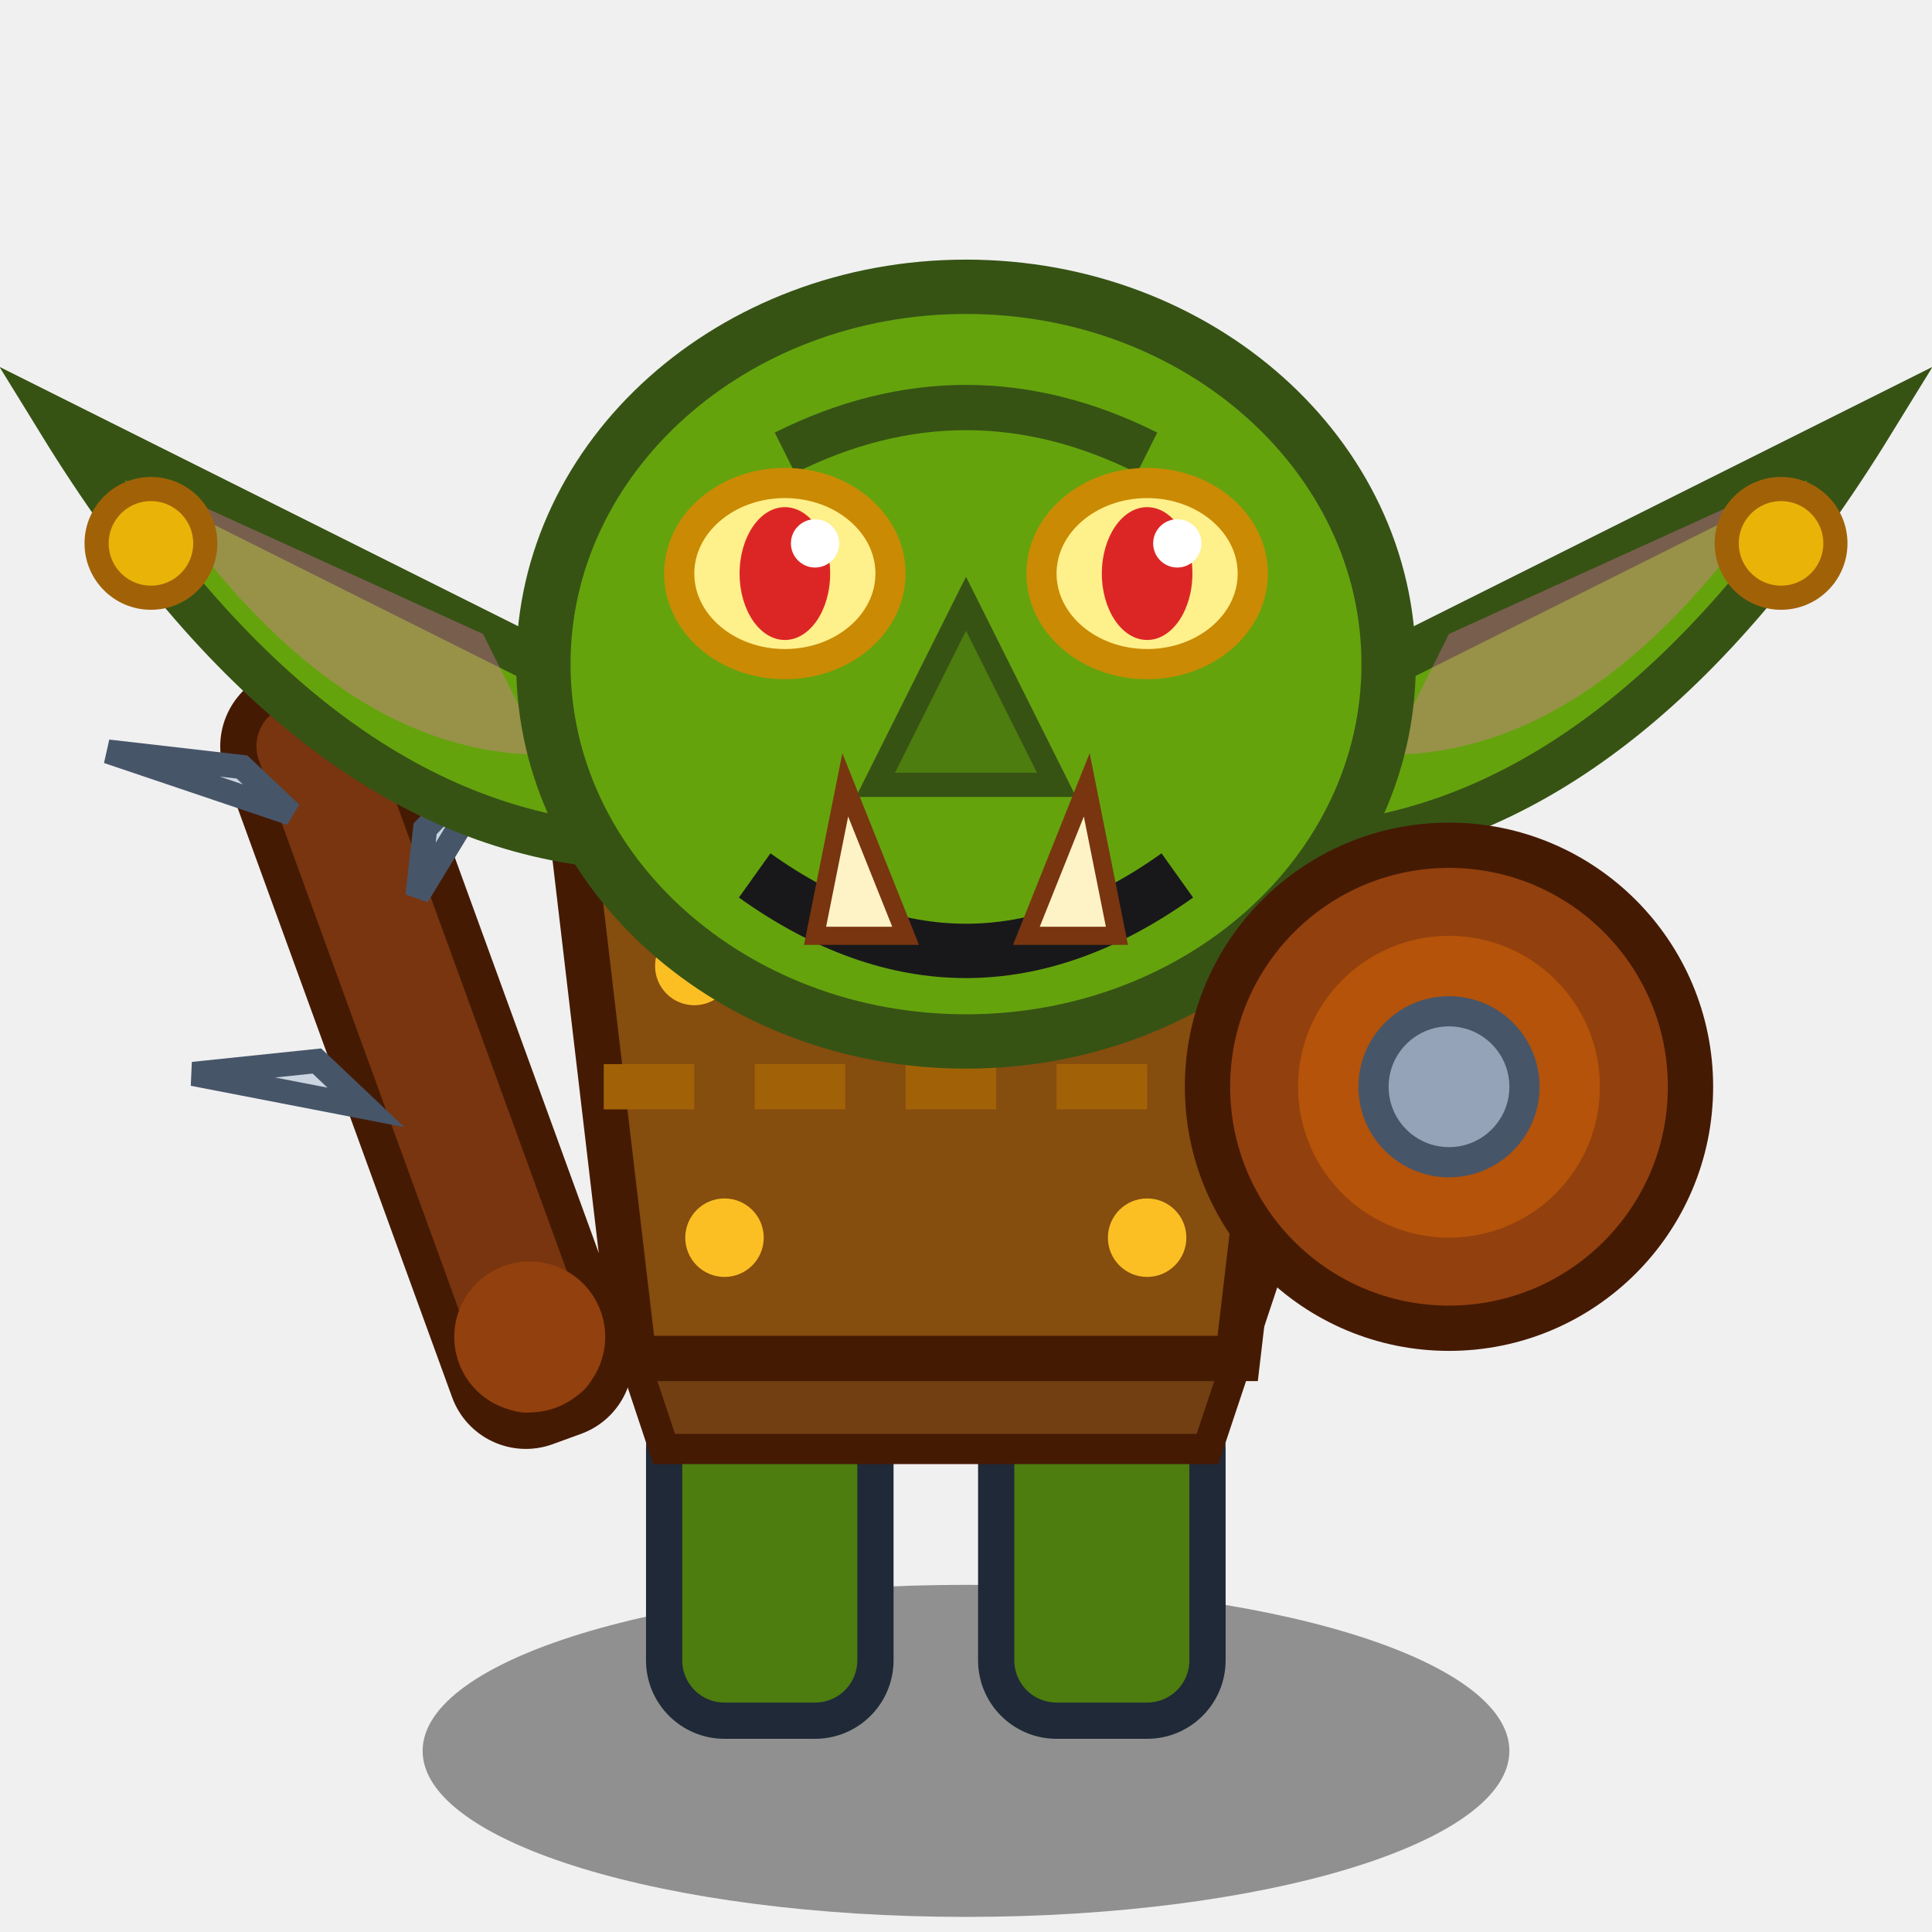
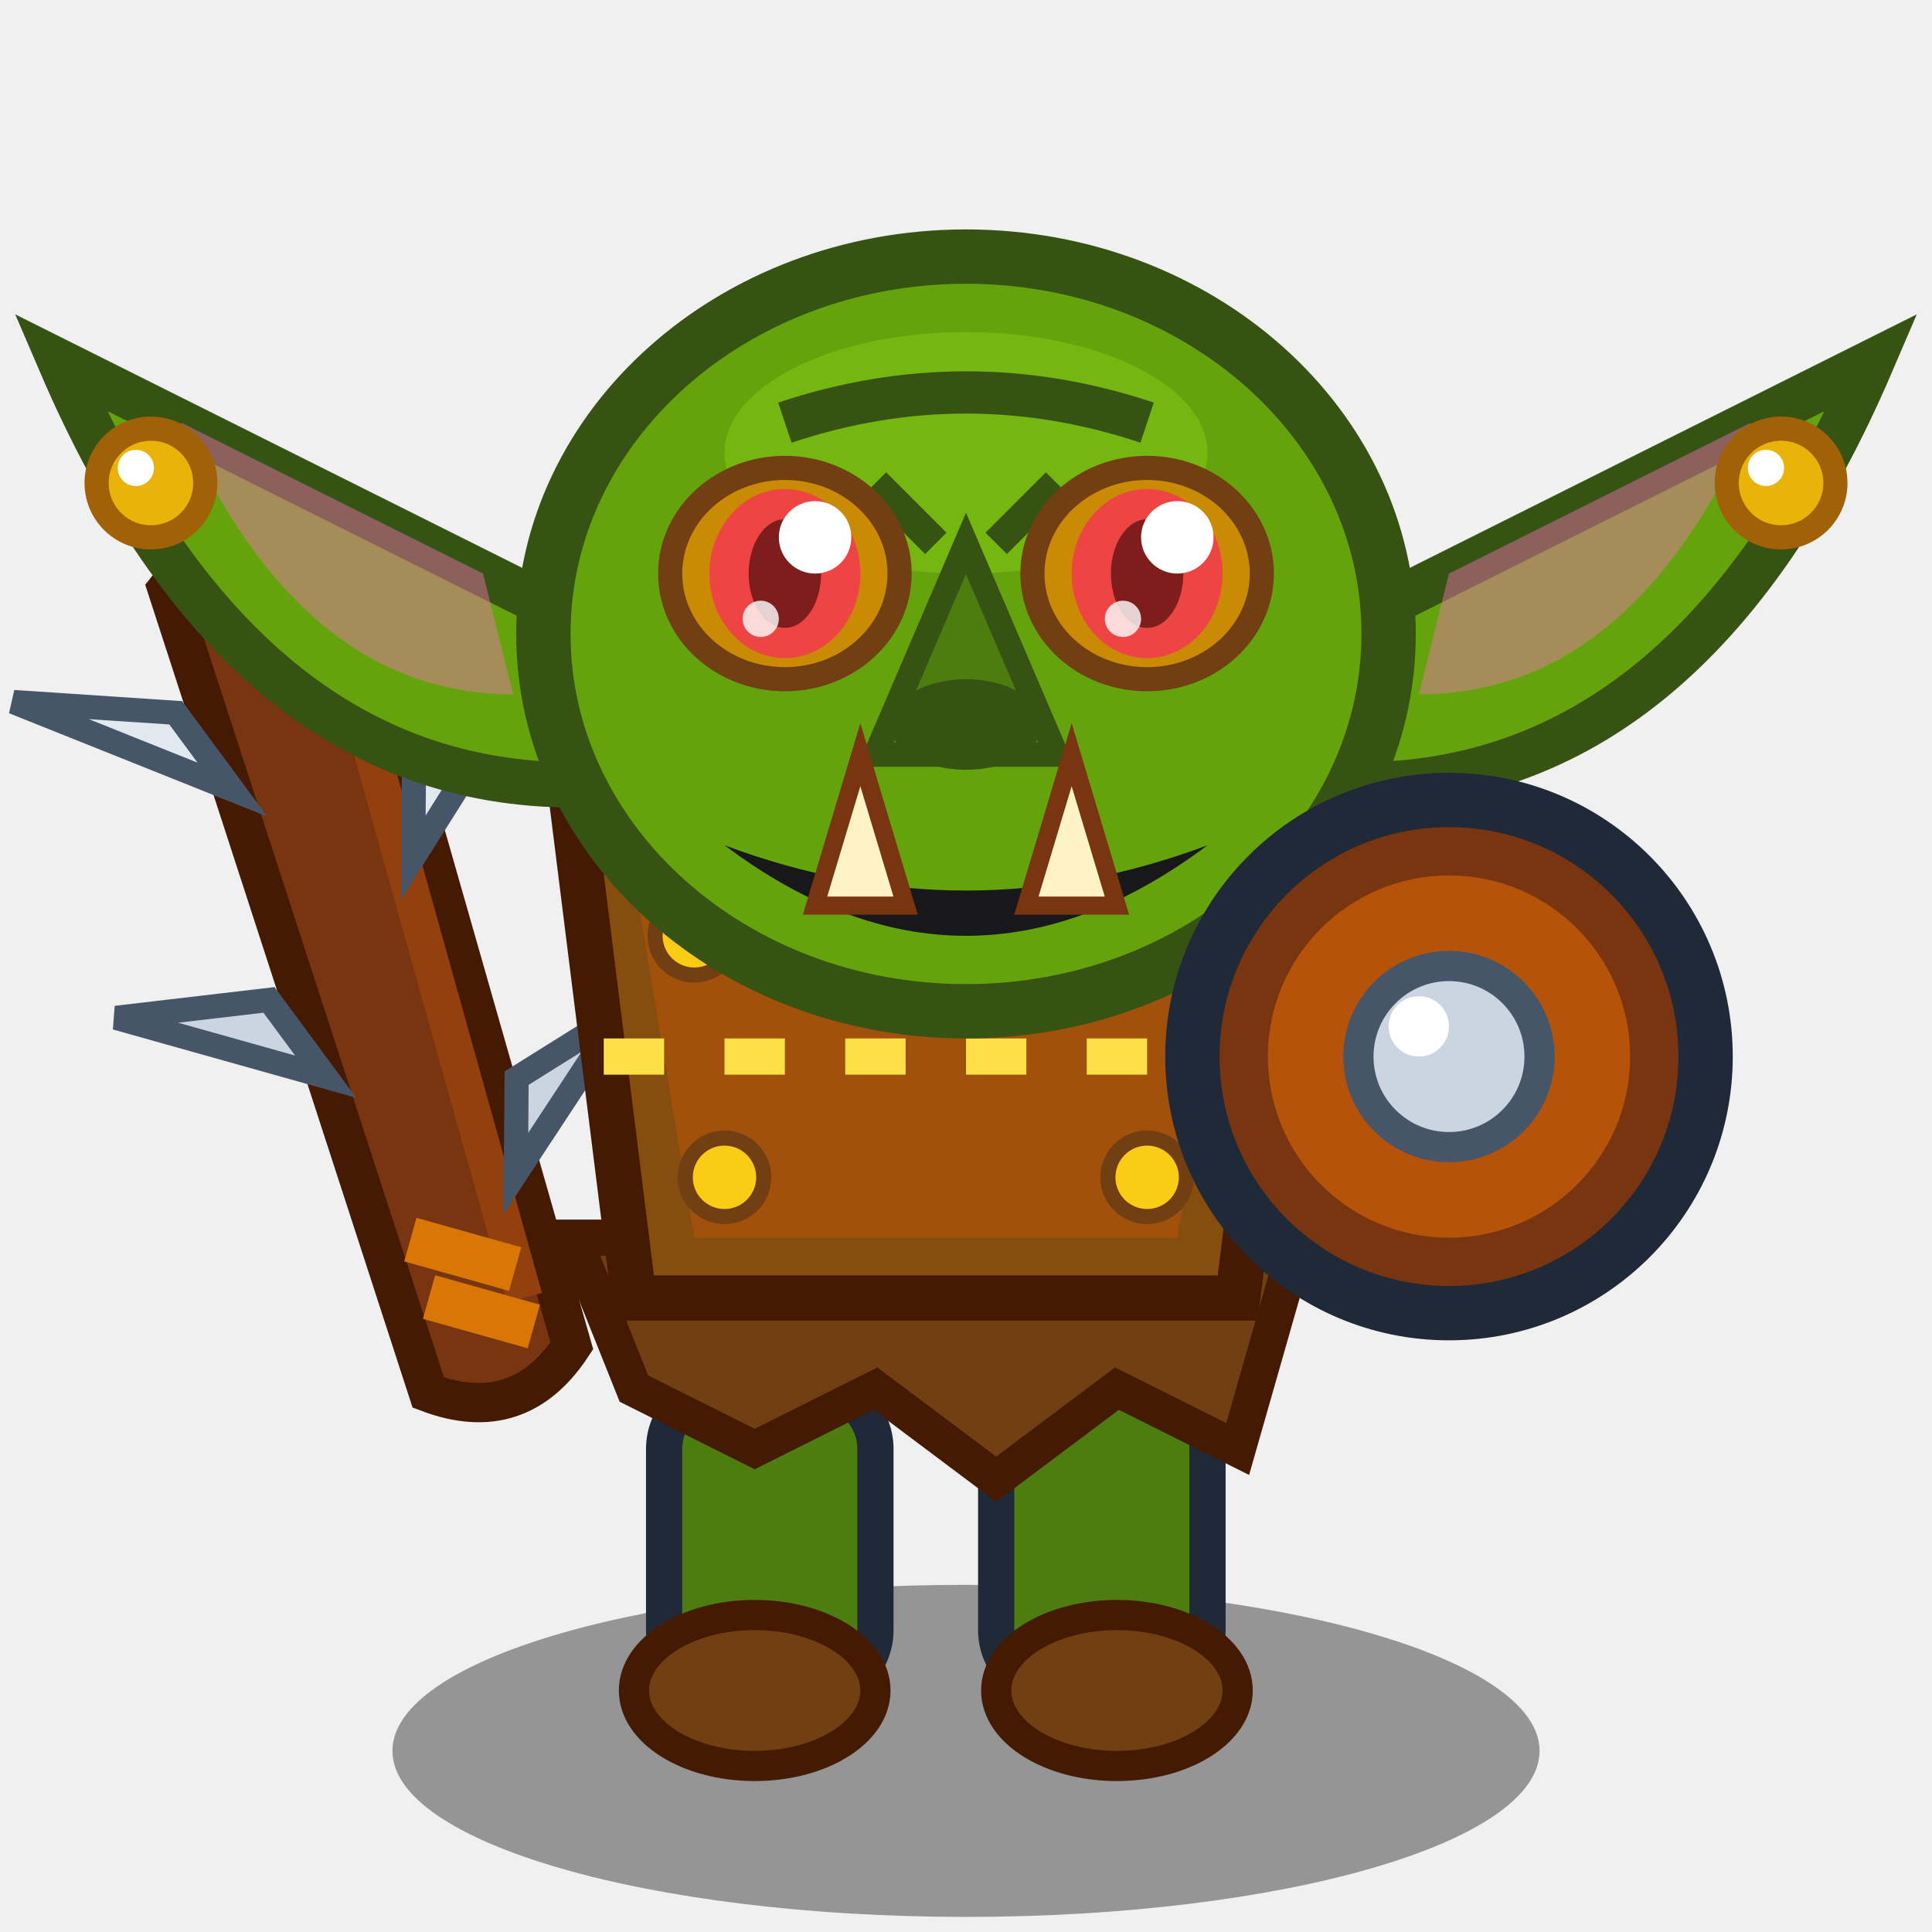
<svg xmlns="http://www.w3.org/2000/svg" viewBox="0 0 64 64" width="64" height="64">
-   <ellipse cx="32" cy="58" rx="18" ry="5.5" fill="rgba(0,0,0,0.4)" />
-   <g transform="rotate(-20 14 36)">
-     <rect x="12" y="22" width="5" height="26" rx="2" fill="#78350f" stroke="#451a03" stroke-width="1.2" />
-     <polygon points="12,24 8,22 13,26" fill="#cbd5e1" stroke="#475569" stroke-width="0.8" />
-     <polygon points="17,28 21,26 16,30" fill="#cbd5e1" stroke="#475569" stroke-width="0.8" />
-     <polygon points="11,34 7,33 12,36" fill="#cbd5e1" stroke="#475569" stroke-width="0.8" />
-     <circle cx="14.5" cy="45" r="2.5" fill="#92400e" />
+   <ellipse cx="32" cy="58" rx="19" ry="5.5" fill="rgba(0,0,0,0.38)" />
+   <g transform="rotate(-18 13 36)">
+     <path d="M11 18 Q14 16 17 18 L16 46 Q13.5 48 11 46 Z" fill="#78350f" stroke="#451a03" stroke-width="1.3" />
+     <path d="M12 20 Q14 18 16 20 L15 44" stroke="#92400e" stroke-width="1.2" fill="none" />
+     <polygon points="10,22 5,20 11,25" fill="#e2e8f0" stroke="#475569" stroke-width="0.8" />
+     <polygon points="17,26 22,24 16,29" fill="#e2e8f0" stroke="#475569" stroke-width="0.8" />
+     <polygon points="10,32 5,31 11,35" fill="#cbd5e1" stroke="#475569" stroke-width="0.8" />
+     <polygon points="17,37 21,36 16,40" fill="#cbd5e1" stroke="#475569" stroke-width="0.8" />
+     <line x1="12" y1="41" x2="15" y2="43" stroke="#d97706" stroke-width="1.5" />
+     <line x1="12" y1="43" x2="15" y2="45" stroke="#d97706" stroke-width="1.5" />
  </g>
-   <rect x="22" y="46" width="7" height="11" rx="2" fill="#4d7c0f" stroke="#1f2937" stroke-width="1.2" />
-   <rect x="33" y="46" width="7" height="11" rx="2" fill="#4d7c0f" stroke="#1f2937" stroke-width="1.2" />
-   <path d="M20 42 L42 42 L40 48 L22 48 Z" fill="#713f12" stroke="#451a03" stroke-width="1" />
-   <path d="M19 28 L43 28 L41 45 L21 45 Z" fill="#854d0e" stroke="#451a03" stroke-width="1.5" />
-   <path d="M20 36 L42 36" stroke="#a16207" stroke-width="1.5" stroke-dasharray="3,2" />
-   <circle cx="23" cy="32" r="1.3" fill="#fbbf24" />
-   <circle cx="39" cy="32" r="1.3" fill="#fbbf24" />
-   <circle cx="24" cy="41" r="1.3" fill="#fbbf24" />
-   <circle cx="38" cy="41" r="1.3" fill="#fbbf24" />
-   <path d="M18 22 L2 14 Q10 27 20 28 Z" fill="#65a30d" stroke="#365314" stroke-width="1.5" />
-   <path d="M16 21 L5 16 Q11 25 18 25 Z" fill="#f472b6" opacity="0.35" />
-   <circle cx="5" cy="18" r="1.8" fill="#eab308" stroke="#a16207" stroke-width="0.8" />
-   <path d="M46 22 L62 14 Q54 27 44 28 Z" fill="#65a30d" stroke="#365314" stroke-width="1.5" />
-   <path d="M48 21 L59 16 Q53 25 46 25 Z" fill="#f472b6" opacity="0.35" />
-   <circle cx="59" cy="18" r="1.8" fill="#eab308" stroke="#a16207" stroke-width="0.8" />
-   <ellipse cx="32" cy="22" rx="14" ry="12.5" fill="#65a30d" stroke="#365314" stroke-width="1.8" />
-   <path d="M26 15 Q32 12 38 15" stroke="#365314" stroke-width="1.5" fill="none" />
-   <polygon points="32,20 29,26 35,26" fill="#4d7c0f" stroke="#365314" stroke-width="0.8" />
-   <ellipse cx="26" cy="19" rx="3.5" ry="3" fill="#fef08a" stroke="#ca8a04" stroke-width="1" />
-   <ellipse cx="26" cy="19" rx="1.5" ry="2.2" fill="#dc2626" />
-   <circle cx="27" cy="18" r="0.8" fill="#ffffff" />
-   <ellipse cx="38" cy="19" rx="3.5" ry="3" fill="#fef08a" stroke="#ca8a04" stroke-width="1" />
-   <ellipse cx="38" cy="19" rx="1.5" ry="2.2" fill="#dc2626" />
-   <circle cx="39" cy="18" r="0.8" fill="#ffffff" />
-   <path d="M25 29 Q32 34 39 29" stroke="#18181b" stroke-width="1.8" fill="none" />
-   <polygon points="27,31 28,26 30,31" fill="#fef3c7" stroke="#78350f" stroke-width="0.6" />
-   <polygon points="34,31 36,26 37,31" fill="#fef3c7" stroke="#78350f" stroke-width="0.6" />
-   <circle cx="48" cy="36" r="8" fill="#92400e" stroke="#451a03" stroke-width="1.5" />
-   <circle cx="48" cy="36" r="5" fill="#b45309" />
-   <circle cx="48" cy="36" r="2.5" fill="#94a3b8" stroke="#475569" stroke-width="1" />
+   <rect x="22" y="46" width="7" height="10" rx="2" fill="#4d7c0f" stroke="#1f2937" stroke-width="1.2" />
+   <rect x="33" y="46" width="7" height="10" rx="2" fill="#4d7c0f" stroke="#1f2937" stroke-width="1.2" />
+   <ellipse cx="25" cy="56" rx="4" ry="2.5" fill="#713f12" stroke="#451a03" stroke-width="1" />
+   <ellipse cx="37" cy="56" rx="4" ry="2.5" fill="#713f12" stroke="#451a03" stroke-width="1" />
+   <path d="M19 41 L43 41 L41 48 L37 46 L33 49 L29 46 L25 48 L21 46 Z" fill="#713f12" stroke="#451a03" stroke-width="1.2" />
+   <path d="M19 27 L43 27 L41 43 L21 43 Z" fill="#854d0e" stroke="#451a03" stroke-width="1.5" />
+   <path d="M21 29 L41 29 L39 41 L23 41 Z" fill="#b45309" opacity="0.6" />
+   <path d="M20 35 L42 35" stroke="#fde047" stroke-width="1.2" stroke-dasharray="2,2" />
+   <circle cx="23" cy="31" r="1.3" fill="#facc15" stroke="#713f12" stroke-width="0.5" />
+   <circle cx="39" cy="31" r="1.3" fill="#facc15" stroke="#713f12" stroke-width="0.5" />
+   <circle cx="24" cy="39" r="1.3" fill="#facc15" stroke="#713f12" stroke-width="0.5" />
+   <circle cx="38" cy="39" r="1.3" fill="#facc15" stroke="#713f12" stroke-width="0.5" />
+   <path d="M18 20 L2 12 Q8 26 19 26 Z" fill="#65a30d" stroke="#365314" stroke-width="1.5" />
+   <path d="M16 19 L6 14 Q10 23 17 23 Z" fill="#f472b6" opacity="0.45" />
+   <circle cx="5" cy="16" r="1.8" fill="#eab308" stroke="#a16207" stroke-width="0.8" />
+   <circle cx="4.5" cy="15.5" r="0.6" fill="#ffffff" />
+   <path d="M46 20 L62 12 Q56 26 45 26 Z" fill="#65a30d" stroke="#365314" stroke-width="1.5" />
+   <path d="M48 19 L58 14 Q54 23 47 23 Z" fill="#f472b6" opacity="0.45" />
+   <circle cx="59" cy="16" r="1.8" fill="#eab308" stroke="#a16207" stroke-width="0.8" />
+   <circle cx="58.5" cy="15.5" r="0.6" fill="#ffffff" />
+   <ellipse cx="32" cy="21" rx="14" ry="12.5" fill="#65a30d" stroke="#365314" stroke-width="1.8" />
+   <ellipse cx="32" cy="15" rx="8" ry="4" fill="#84cc16" opacity="0.5" />
+   <path d="M26 14 Q32 12 38 14" stroke="#365314" stroke-width="1.4" fill="none" />
+   <path d="M29 16 L31 18 M35 16 L33 18" stroke="#365314" stroke-width="1" />
+   <ellipse cx="26" cy="19" rx="3.8" ry="3.5" fill="#ca8a04" stroke="#713f12" stroke-width="0.8" />
+   <ellipse cx="26" cy="19" rx="2.5" ry="2.8" fill="#ef4444" />
+   <ellipse cx="26" cy="19" rx="1.2" ry="1.8" fill="#7f1d1d" />
+   <circle cx="27" cy="17.8" r="1.2" fill="#ffffff" />
+   <circle cx="25.2" cy="20.5" r="0.6" fill="#ffffff" opacity="0.8" />
+   <ellipse cx="38" cy="19" rx="3.8" ry="3.5" fill="#ca8a04" stroke="#713f12" stroke-width="0.8" />
+   <ellipse cx="38" cy="19" rx="2.5" ry="2.8" fill="#ef4444" />
+   <ellipse cx="38" cy="19" rx="1.2" ry="1.8" fill="#7f1d1d" />
+   <circle cx="39" cy="17.8" r="1.2" fill="#ffffff" />
+   <circle cx="37.2" cy="20.5" r="0.6" fill="#ffffff" opacity="0.8" />
+   <polygon points="32,18 29,25 35,25" fill="#4d7c0f" stroke="#365314" stroke-width="0.8" />
+   <ellipse cx="32" cy="24" rx="2.5" ry="1.5" fill="#365314" />
+   <path d="M24 28 Q32 34 40 28 Q32 31 24 28 Z" fill="#18181b" />
+   <polygon points="27,30 28.5,25 30,30" fill="#fef3c7" stroke="#78350f" stroke-width="0.6" />
+   <polygon points="34,30 35.5,25 37,30" fill="#fef3c7" stroke="#78350f" stroke-width="0.6" />
+   <circle cx="48" cy="35" r="8.5" fill="#78350f" stroke="#1f2937" stroke-width="1.8" />
+   <circle cx="48" cy="35" r="6" fill="#b45309" />
+   <circle cx="48" cy="35" r="3" fill="#cbd5e1" stroke="#475569" stroke-width="1" />
+   <circle cx="47" cy="34" r="1" fill="#ffffff" />
</svg>
